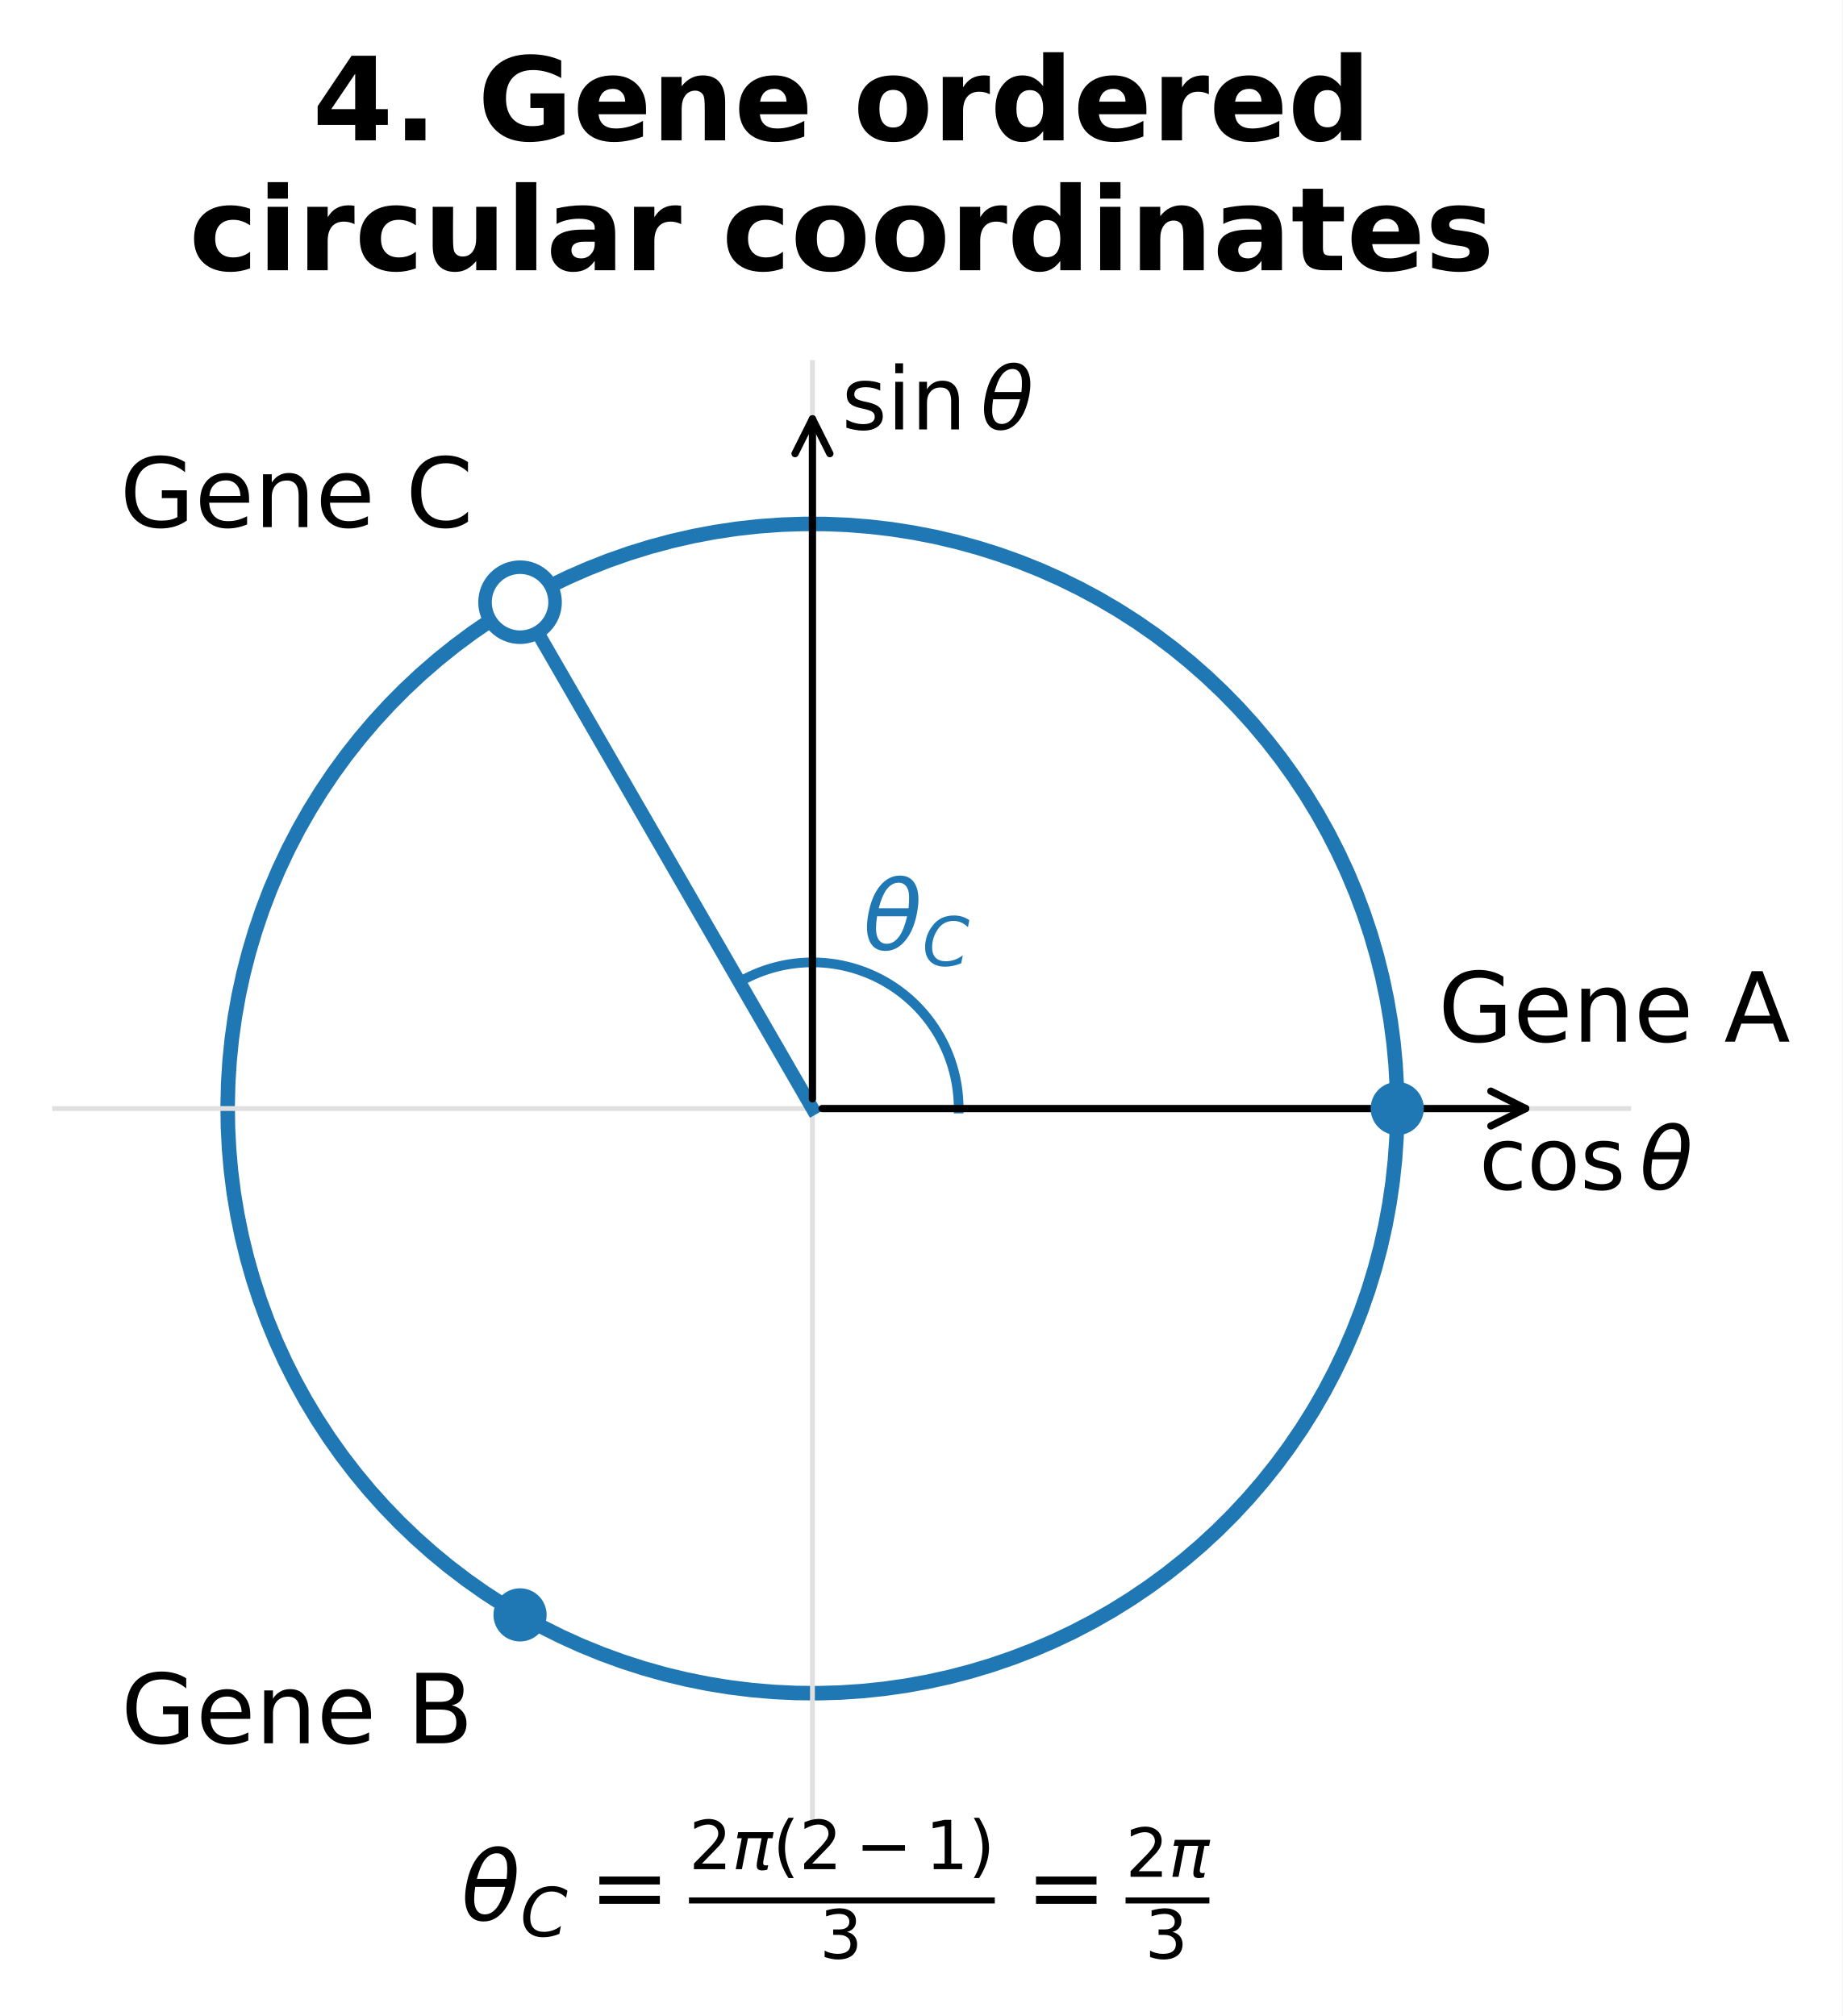
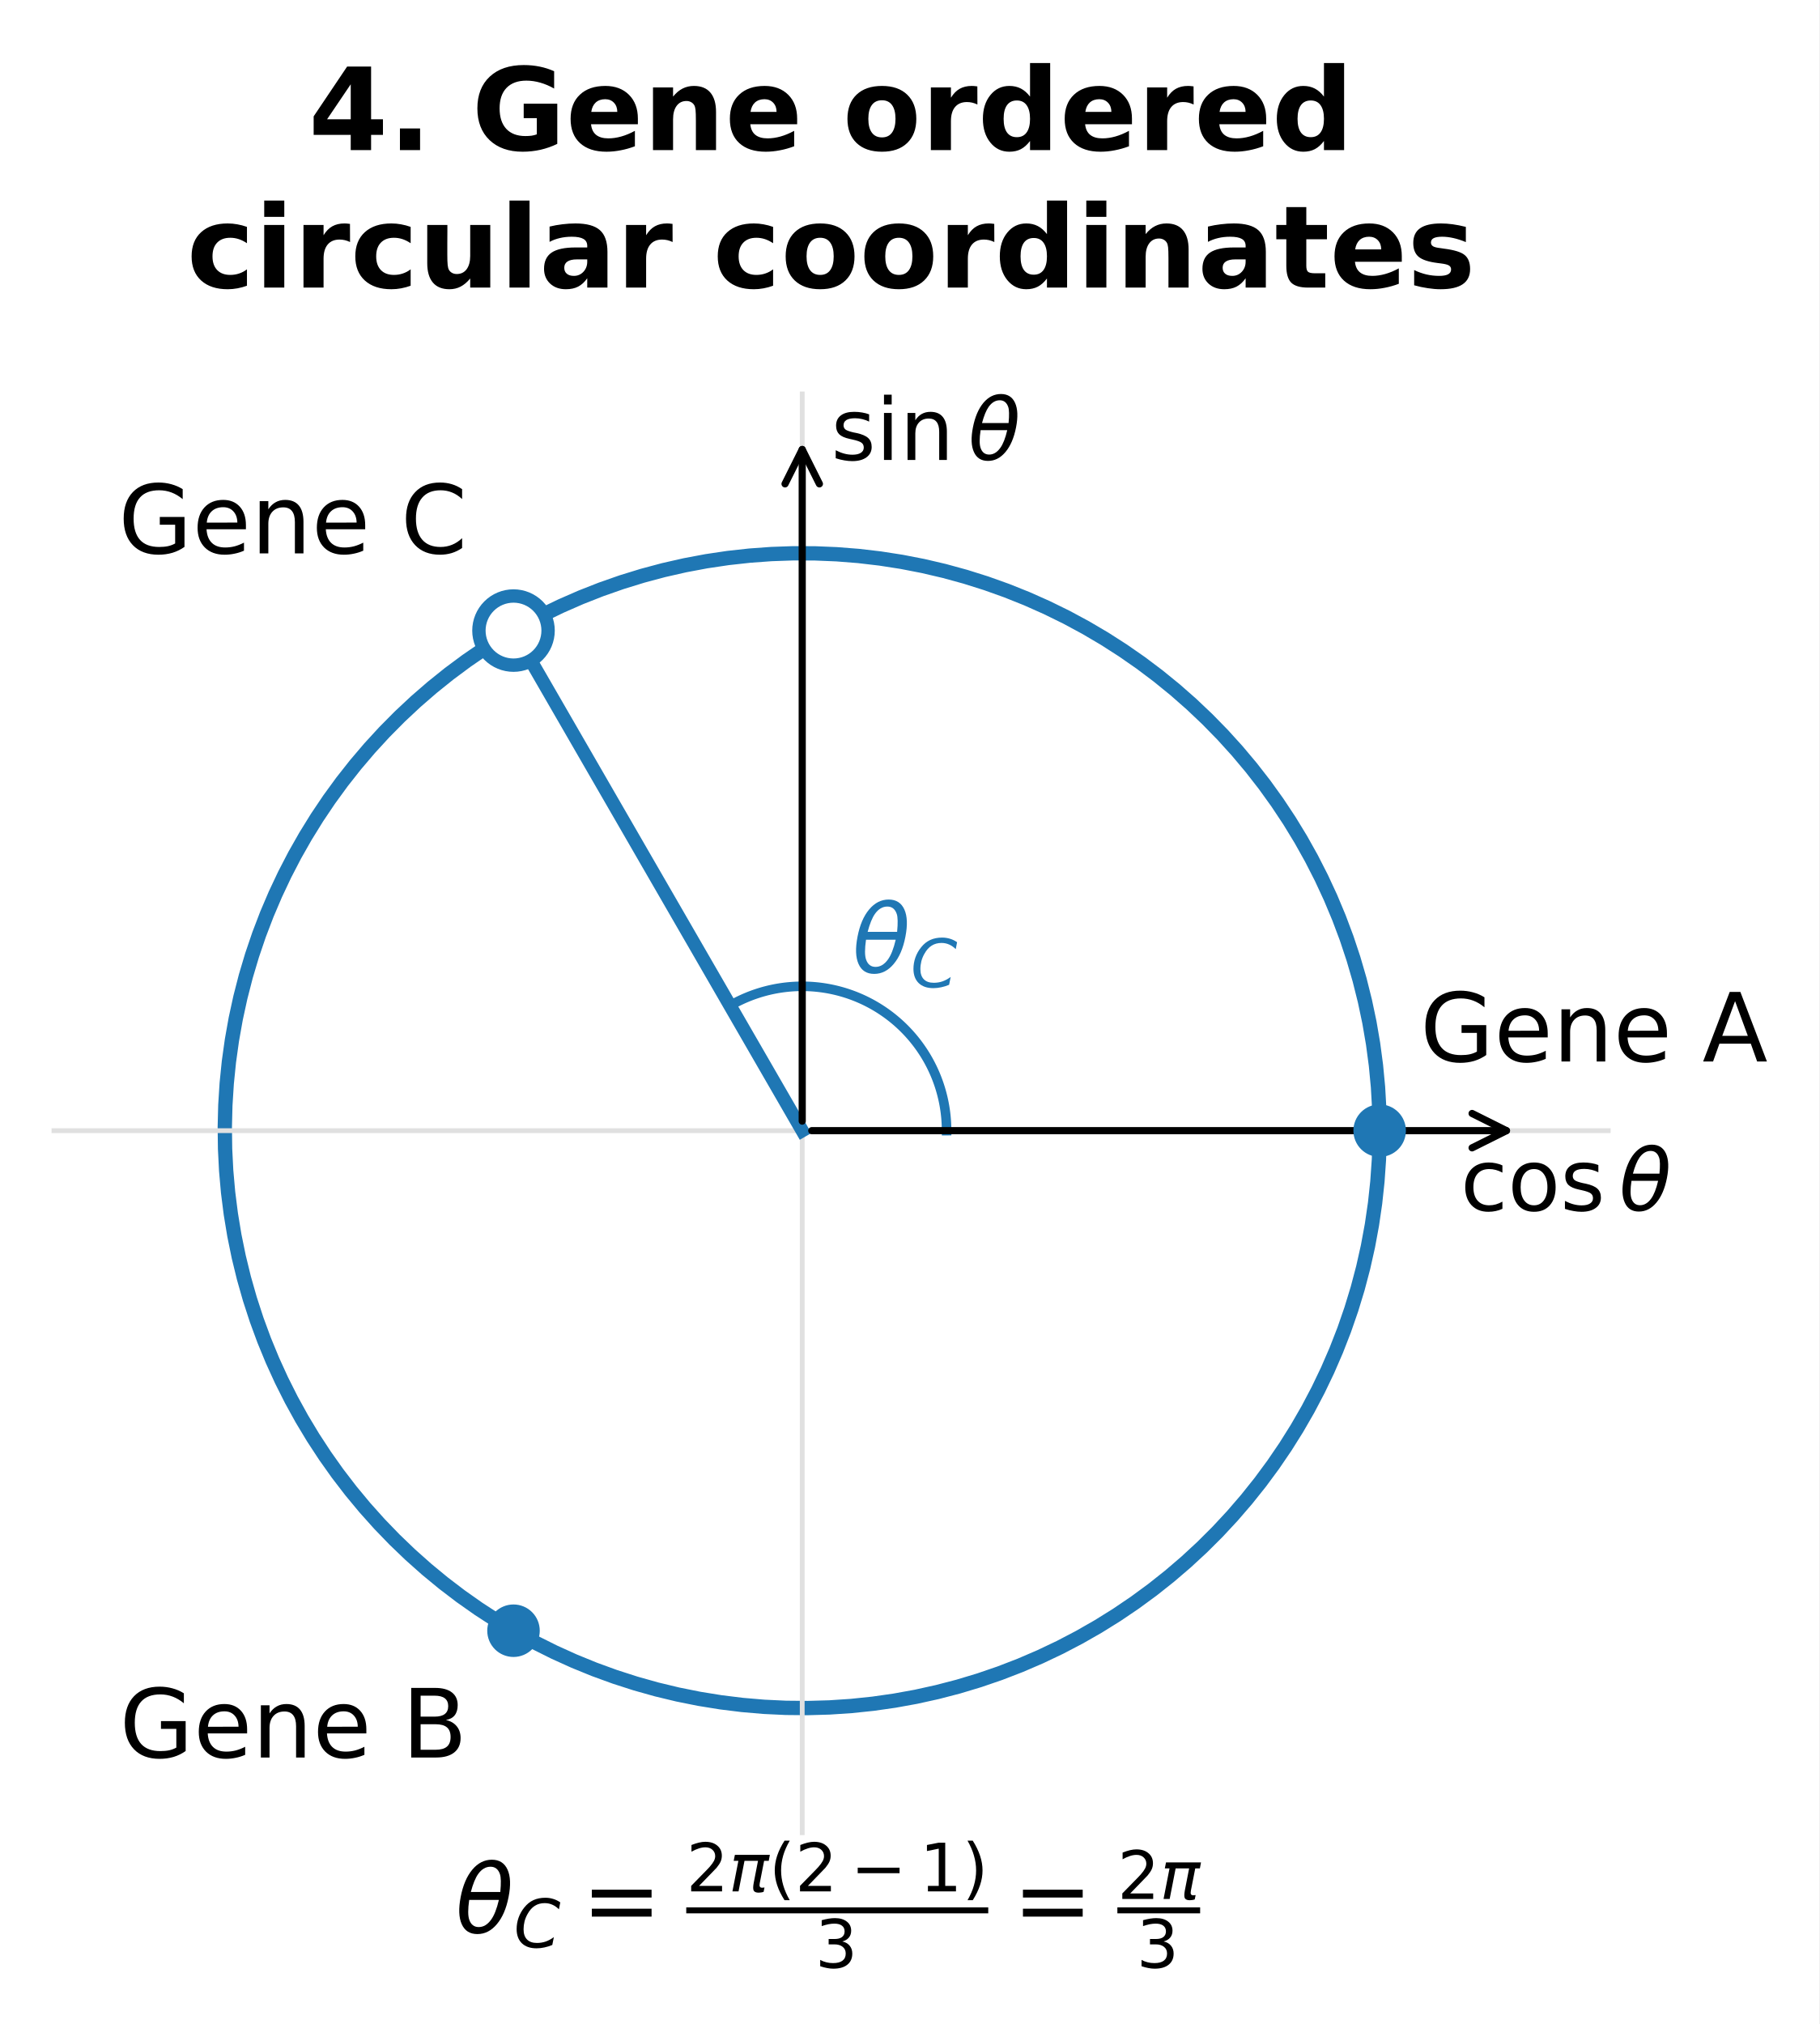
- <svg xmlns="http://www.w3.org/2000/svg" xmlns:xlink="http://www.w3.org/1999/xlink" width="381.097pt" height="417.078pt" viewBox="0 0 381.097 417.078" version="1.1">
+ <svg xmlns="http://www.w3.org/2000/svg" xmlns:xlink="http://www.w3.org/1999/xlink" width="381.097pt" height="423.989pt" viewBox="0 0 381.097 423.989" version="1.1">
  <defs>
    <style type="text/css">*{stroke-linejoin: round; stroke-linecap: butt}</style>
  </defs>
  <g id="figure_1">
    <g id="patch_1">
-       <path d="M 0 417.078  L 381.097 417.078  L 381.097 0  L 0 0  z " style="fill: #ffffff" />
+       <path d="M 0 423.989  L 381.097 423.989  L 381.097 0  L 0 0  z " style="fill: #ffffff" />
    </g>
    <g id="axes_1">
      <g id="line2d_1">
-         <path d="M 289.008 229.339  L 288.922 224.771  L 288.663 220.209  L 288.232 215.661  L 287.63 211.132  L 286.857 206.629  L 285.914 202.158  L 284.804 197.726  L 283.527 193.339  L 282.085 189.004  L 280.48 184.726  L 278.715 180.512  L 276.792 176.367  L 274.714 172.298  L 272.484 168.31  L 270.104 164.41  L 267.579 160.602  L 264.913 156.892  L 262.107 153.286  L 259.168 149.788  L 256.099 146.403  L 252.904 143.137  L 249.588 139.994  L 246.156 136.978  L 242.612 134.094  L 238.962 131.346  L 235.21 128.738  L 231.363 126.273  L 227.426 123.956  L 223.403 121.789  L 219.302 119.775  L 215.128 117.917  L 210.886 116.219  L 206.584 114.682  L 202.226 113.308  L 197.82 112.1  L 193.371 111.059  L 188.886 110.187  L 184.371 109.485  L 179.833 108.955  L 175.278 108.595  L 170.713 108.408  L 166.144 108.394  L 161.578 108.552  L 157.021 108.883  L 152.48 109.385  L 147.961 110.059  L 143.47 110.902  L 139.015 111.915  L 134.601 113.095  L 130.235 114.441  L 125.923 115.951  L 121.671 117.623  L 117.485 119.454  L 113.371 121.442  L 109.335 123.584  L 105.383 125.877  L 101.52 128.317  L 97.753 130.902  L 94.085 133.627  L 90.524 136.488  L 87.072 139.482  L 83.737 142.604  L 80.521 145.85  L 77.43 149.215  L 74.469 152.695  L 71.641 156.284  L 68.951 159.977  L 66.402 163.769  L 63.999 167.654  L 61.743 171.628  L 59.64 175.683  L 57.691 179.816  L 55.899 184.019  L 54.267 188.287  L 52.798 192.613  L 51.493 196.991  L 50.355 201.416  L 49.384 205.881  L 48.583 210.379  L 47.952 214.904  L 47.493 219.45  L 47.205 224.01  L 47.09 228.578  L 47.148 233.146  L 47.378 237.709  L 47.78 242.26  L 48.354 246.793  L 49.098 251.301  L 50.013 255.778  L 51.095 260.216  L 52.345 264.611  L 53.76 268.956  L 55.337 273.244  L 57.076 277.469  L 58.973 281.626  L 61.025 285.708  L 63.23 289.709  L 65.585 293.625  L 68.086 297.448  L 70.729 301.175  L 73.512 304.799  L 76.429 308.315  L 79.477 311.719  L 82.651 315.005  L 85.947 318.169  L 89.361 321.206  L 92.886 324.113  L 96.519 326.883  L 100.254 329.515  L 104.085 332.004  L 108.008 334.346  L 112.017 336.539  L 116.105 338.579  L 120.268 340.462  L 124.498 342.187  L 128.791 343.752  L 133.14 345.153  L 137.539 346.388  L 141.981 347.457  L 146.46 348.357  L 150.971 349.087  L 155.505 349.647  L 160.058 350.035  L 164.622 350.251  L 169.19 350.294  L 173.757 350.164  L 178.316 349.862  L 182.861 349.389  L 187.384 348.744  L 191.879 347.928  L 196.341 346.944  L 200.762 345.791  L 205.137 344.473  L 209.459 342.99  L 213.721 341.345  L 217.918 339.54  L 222.045 337.578  L 226.094 335.462  L 230.06 333.194  L 233.938 330.778  L 237.722 328.217  L 241.407 325.515  L 244.986 322.676  L 248.456 319.704  L 251.812 316.603  L 255.048 313.377  L 258.159 310.032  L 261.142 306.571  L 263.993 303  L 266.706 299.324  L 269.279 295.548  L 271.707 291.678  L 273.987 287.719  L 276.116 283.676  L 278.091 279.556  L 279.909 275.364  L 281.568 271.107  L 283.064 266.79  L 284.397 262.42  L 285.563 258.002  L 286.562 253.544  L 287.391 249.051  L 288.05 244.53  L 288.538 239.987  L 288.855 235.429  L 288.998 230.862  L 289.008 229.339  L 289.008 229.339  " clip-path="url(#p71ccdbe8ef)" style="fill: none; stroke: #1f77b4; stroke-width: 3; stroke-linecap: square" />
+         <path d="M 289.008 236.85  L 288.922 232.282  L 288.663 227.72  L 288.232 223.172  L 287.63 218.643  L 286.857 214.139  L 285.914 209.669  L 284.804 205.237  L 283.527 200.85  L 282.085 196.515  L 280.48 192.237  L 278.715 188.022  L 276.792 183.878  L 274.714 179.809  L 272.484 175.821  L 270.104 171.921  L 267.579 168.113  L 264.913 164.403  L 262.107 160.796  L 259.168 157.298  L 256.099 153.914  L 252.904 150.648  L 249.588 147.505  L 246.156 144.489  L 242.612 141.605  L 238.962 138.857  L 235.21 136.249  L 231.363 133.784  L 227.426 131.467  L 223.403 129.299  L 219.302 127.286  L 215.128 125.428  L 210.886 123.73  L 206.584 122.192  L 202.226 120.819  L 197.82 119.611  L 193.371 118.57  L 188.886 117.698  L 184.371 116.996  L 179.833 116.465  L 175.278 116.106  L 170.713 115.919  L 166.144 115.905  L 161.578 116.063  L 157.021 116.394  L 152.48 116.896  L 147.961 117.569  L 143.47 118.413  L 139.015 119.426  L 134.601 120.606  L 130.235 121.952  L 125.923 123.462  L 121.671 125.134  L 117.485 126.965  L 113.371 128.953  L 109.335 131.095  L 105.383 133.388  L 101.52 135.828  L 97.753 138.413  L 94.085 141.138  L 90.524 143.999  L 87.072 146.993  L 83.737 150.115  L 80.521 153.361  L 77.43 156.726  L 74.469 160.206  L 71.641 163.794  L 68.951 167.487  L 66.402 171.279  L 63.999 175.165  L 61.743 179.138  L 59.64 183.194  L 57.691 187.327  L 55.899 191.53  L 54.267 195.797  L 52.798 200.124  L 51.493 204.502  L 50.355 208.927  L 49.384 213.392  L 48.583 217.89  L 47.952 222.415  L 47.493 226.961  L 47.205 231.521  L 47.09 236.088  L 47.148 240.657  L 47.378 245.22  L 47.78 249.771  L 48.354 254.304  L 49.098 258.812  L 50.013 263.289  L 51.095 267.727  L 52.345 272.122  L 53.76 276.467  L 55.337 280.754  L 57.076 284.98  L 58.973 289.136  L 61.025 293.218  L 63.23 297.22  L 65.585 301.135  L 68.086 304.959  L 70.729 308.686  L 73.512 312.31  L 76.429 315.826  L 79.477 319.23  L 82.651 322.516  L 85.947 325.68  L 89.361 328.717  L 92.886 331.623  L 96.519 334.394  L 100.254 337.026  L 104.085 339.515  L 108.008 341.857  L 112.017 344.05  L 116.105 346.089  L 120.268 347.973  L 124.498 349.698  L 128.791 351.262  L 133.14 352.663  L 137.539 353.899  L 141.981 354.968  L 146.46 355.868  L 150.971 356.598  L 155.505 357.158  L 160.058 357.546  L 164.622 357.761  L 169.19 357.805  L 173.757 357.675  L 178.316 357.373  L 182.861 356.9  L 187.384 356.254  L 191.879 355.439  L 196.341 354.454  L 200.762 353.302  L 205.137 351.983  L 209.459 350.501  L 213.721 348.856  L 217.918 347.051  L 222.045 345.089  L 226.094 342.972  L 230.06 340.705  L 233.938 338.289  L 237.722 335.728  L 241.407 333.026  L 244.986 330.187  L 248.456 327.215  L 251.812 324.114  L 255.048 320.888  L 258.159 317.542  L 261.142 314.082  L 263.993 310.511  L 266.706 306.835  L 269.279 303.059  L 271.707 299.189  L 273.987 295.23  L 276.116 291.187  L 278.091 287.067  L 279.909 282.875  L 281.568 278.618  L 283.064 274.301  L 284.397 269.931  L 285.563 265.513  L 286.562 261.055  L 287.391 256.562  L 288.05 252.04  L 288.538 247.498  L 288.855 242.94  L 288.998 238.373  L 289.008 236.85  L 289.008 236.85  " clip-path="url(#pcc2429108f)" style="fill: none; stroke: #1f77b4; stroke-width: 3; stroke-linecap: square" />
      </g>
      <g id="line2d_2">
-         <path d="M 10.8 229.339  L 337.392 229.339  " clip-path="url(#p71ccdbe8ef)" style="fill: none; stroke: #e0e0e0; stroke-linecap: square" />
+         <path d="M 10.8 236.85  L 337.392 236.85  " clip-path="url(#pcc2429108f)" style="fill: none; stroke: #e0e0e0; stroke-linecap: square" />
      </g>
      <g id="line2d_3">
-         <path d="M 168.048 376.91  L 168.048 74.51  " clip-path="url(#p71ccdbe8ef)" style="fill: none; stroke: #e0e0e0; stroke-linecap: square" />
+         <path d="M 168.048 384.421  L 168.048 82.021  " clip-path="url(#pcc2429108f)" style="fill: none; stroke: #e0e0e0; stroke-linecap: square" />
      </g>
      <g id="line2d_4">
-         <path d="M 168.048 229.339  L 107.568 124.585  " clip-path="url(#p71ccdbe8ef)" style="fill: none; stroke: #1f77b4; stroke-width: 2.8; stroke-linecap: square" />
+         <path d="M 168.048 236.85  L 107.568 132.095  " clip-path="url(#pcc2429108f)" style="fill: none; stroke: #1f77b4; stroke-width: 2.8; stroke-linecap: square" />
      </g>
      <g id="line2d_5">
-         <path d="M 198.288 229.339  L 198.283 228.807  L 198.269 228.275  L 198.246 227.743  L 198.213 227.212  L 198.171 226.681  L 198.12 226.152  L 198.059 225.623  L 197.989 225.095  L 197.909 224.569  L 197.821 224.044  L 197.723 223.521  L 197.616 223  L 197.5 222.48  L 197.375 221.963  L 197.24 221.448  L 197.097 220.936  L 196.945 220.426  L 196.783 219.918  L 196.613 219.414  L 196.434 218.913  L 196.246 218.415  L 196.049 217.921  L 195.844 217.43  L 195.63 216.942  L 195.408 216.459  L 195.177 215.979  L 194.937 215.504  L 194.69 215.033  L 194.434 214.566  L 194.17 214.104  L 193.898 213.647  L 193.617 213.194  L 193.329 212.747  L 193.033 212.304  L 192.73 211.867  L 192.418 211.435  L 192.1 211.009  L 191.773 210.589  L 191.44 210.174  L 191.099 209.766  L 190.751 209.363  L 190.396 208.966  L 190.034 208.576  L 189.665 208.193  L 189.289 207.815  L 188.907 207.445  L 188.519 207.081  L 188.124 206.724  L 187.723 206.375  L 187.315 206.032  L 186.902 205.696  L 186.483 205.368  L 186.059 205.048  L 185.628 204.734  L 185.193 204.429  L 184.752 204.131  L 184.305 203.841  L 183.854 203.559  L 183.398 203.285  L 182.937 203.018  L 182.471 202.76  L 182.001 202.511  L 181.527 202.269  L 181.049 202.036  L 180.566 201.812  L 180.08 201.596  L 179.59 201.388  L 179.096 201.189  L 178.599 200.999  L 178.098 200.818  L 177.595 200.646  L 177.088 200.482  L 176.579 200.327  L 176.067 200.182  L 175.553 200.045  L 175.036 199.918  L 174.517 199.799  L 173.996 199.69  L 173.474 199.59  L 172.949 199.499  L 172.423 199.417  L 171.896 199.345  L 171.368 199.282  L 170.838 199.228  L 170.308 199.184  L 169.777 199.149  L 169.245 199.123  L 168.713 199.106  L 168.181 199.099  L 167.649 199.102  L 167.117 199.113  L 166.585 199.134  L 166.054 199.165  L 165.523 199.205  L 164.993 199.254  L 164.464 199.312  L 163.936 199.38  L 163.409 199.457  L 162.884 199.543  L 162.361 199.639  L 161.839 199.743  L 161.319 199.857  L 160.801 199.98  L 160.286 200.112  L 159.772 200.253  L 159.262 200.404  L 158.754 200.563  L 158.249 200.731  L 157.747 200.908  L 157.248 201.093  L 156.753 201.288  L 156.261 201.491  L 155.773 201.703  L 155.288 201.923  L 154.808 202.152  L 154.331 202.389  L 153.859 202.635  L 153.391 202.888  L 152.928 203.15  " clip-path="url(#p71ccdbe8ef)" style="fill: none; stroke: #1f77b4; stroke-width: 2; stroke-linecap: square" />
+         <path d="M 198.288 236.85  L 198.283 236.318  L 198.269 235.786  L 198.246 235.254  L 198.213 234.723  L 198.171 234.192  L 198.12 233.663  L 198.059 233.134  L 197.989 232.606  L 197.909 232.08  L 197.821 231.555  L 197.723 231.032  L 197.616 230.511  L 197.5 229.991  L 197.375 229.474  L 197.24 228.959  L 197.097 228.446  L 196.945 227.937  L 196.783 227.429  L 196.613 226.925  L 196.434 226.424  L 196.246 225.926  L 196.049 225.431  L 195.844 224.94  L 195.63 224.453  L 195.408 223.97  L 195.177 223.49  L 194.937 223.015  L 194.69 222.544  L 194.434 222.077  L 194.17 221.615  L 193.898 221.157  L 193.617 220.705  L 193.329 220.257  L 193.033 219.815  L 192.73 219.378  L 192.418 218.946  L 192.1 218.52  L 191.773 218.1  L 191.44 217.685  L 191.099 217.276  L 190.751 216.874  L 190.396 216.477  L 190.034 216.087  L 189.665 215.704  L 189.289 215.326  L 188.907 214.956  L 188.519 214.592  L 188.124 214.235  L 187.723 213.886  L 187.315 213.543  L 186.902 213.207  L 186.483 212.879  L 186.059 212.558  L 185.628 212.245  L 185.193 211.94  L 184.752 211.642  L 184.305 211.352  L 183.854 211.07  L 183.398 210.795  L 182.937 210.529  L 182.471 210.271  L 182.001 210.022  L 181.527 209.78  L 181.049 209.547  L 180.566 209.323  L 180.08 209.107  L 179.59 208.899  L 179.096 208.7  L 178.599 208.51  L 178.098 208.329  L 177.595 208.156  L 177.088 207.993  L 176.579 207.838  L 176.067 207.693  L 175.553 207.556  L 175.036 207.428  L 174.517 207.31  L 173.996 207.201  L 173.474 207.101  L 172.949 207.01  L 172.423 206.928  L 171.896 206.856  L 171.368 206.793  L 170.838 206.739  L 170.308 206.694  L 169.777 206.659  L 169.245 206.634  L 168.713 206.617  L 168.181 206.61  L 167.649 206.613  L 167.117 206.624  L 166.585 206.645  L 166.054 206.676  L 165.523 206.716  L 164.993 206.765  L 164.464 206.823  L 163.936 206.891  L 163.409 206.968  L 162.884 207.054  L 162.361 207.15  L 161.839 207.254  L 161.319 207.368  L 160.801 207.491  L 160.286 207.623  L 159.772 207.764  L 159.262 207.914  L 158.754 208.074  L 158.249 208.242  L 157.747 208.418  L 157.248 208.604  L 156.753 208.799  L 156.261 209.002  L 155.773 209.213  L 155.288 209.434  L 154.808 209.663  L 154.331 209.9  L 153.859 210.145  L 153.391 210.399  L 152.928 210.661  " clip-path="url(#pcc2429108f)" style="fill: none; stroke: #1f77b4; stroke-width: 2; stroke-linecap: square" />
      </g>
      <g id="text_1">
-         <text style="font-weight: 700; font-size: 24px; font-family: 'DejaVu Sans'" transform="translate(64.626 29.03625)">4. Gene ordered</text>
-         <text style="font-weight: 700; font-size: 24px; font-family: 'DejaVu Sans'" transform="translate(39.10725 55.911)">circular coordinates</text>
+         <text style="font-weight: 700; font-size: 24px; font-family: 'DejaVu Sans'" transform="translate(64.626 31.43859)">4. Gene ordered</text>
+         <text style="font-weight: 700; font-size: 24px; font-family: 'DejaVu Sans'" transform="translate(39.10725 60.24516)">circular coordinates</text>
      </g>
      <g id="patch_2">
-         <path d="M 170.046 229.339  Q 243.648 229.339 315.572 229.339  " style="fill: none; stroke: #000000; stroke-width: 1.5; stroke-linecap: round" />
-         <path d="M 308.372 225.739  L 315.572 229.339  L 308.372 232.939  " style="fill: none; stroke: #000000; stroke-width: 1.5; stroke-linecap: round" />
+         <path d="M 170.046 236.85  Q 243.648 236.85 315.572 236.85  " style="fill: none; stroke: #000000; stroke-width: 1.5; stroke-linecap: round" />
+         <path d="M 308.372 233.25  L 315.572 236.85  L 308.372 240.45  " style="fill: none; stroke: #000000; stroke-width: 1.5; stroke-linecap: round" />
      </g>
      <g id="patch_3">
-         <path d="M 168.048 227.342  Q 168.048 156.158 168.048 86.65  " style="fill: none; stroke: #000000; stroke-width: 1.5; stroke-linecap: round" />
-         <path d="M 164.448 93.85  L 168.048 86.65  L 171.648 93.85  " style="fill: none; stroke: #000000; stroke-width: 1.5; stroke-linecap: round" />
+         <path d="M 168.048 234.853  Q 168.048 163.669 168.048 94.161  " style="fill: none; stroke: #000000; stroke-width: 1.5; stroke-linecap: round" />
+         <path d="M 164.448 101.361  L 168.048 94.161  L 171.648 101.361  " style="fill: none; stroke: #000000; stroke-width: 1.5; stroke-linecap: round" />
      </g>
      <g id="text_2">
-         <text style="font-size: 20px; font-family: 'DejaVu Sans'; text-anchor: start" x="297.475" y="215.503" transform="rotate(-0 297.4752 215.5029)">Gene A</text>
+         <text style="font-size: 20px; font-family: 'DejaVu Sans'; text-anchor: start" x="297.475" y="222.368" transform="rotate(-0 297.4752 222.3684)">Gene A</text>
      </g>
      <g id="text_3">
-         <text style="font-size: 20px; font-family: 'DejaVu Sans'; text-anchor: end" x="97.891" y="109.058" transform="rotate(-0 97.8912 109.0581)">Gene C</text>
+         <text style="font-size: 20px; font-family: 'DejaVu Sans'; text-anchor: end" x="97.891" y="115.924" transform="rotate(-0 97.8912 115.9236)">Gene C</text>
      </g>
      <g id="text_4">
-         <text style="font-size: 20px; font-family: 'DejaVu Sans'; text-anchor: end" x="97.891" y="360.658" transform="rotate(-0 97.8912 360.6575)">Gene B</text>
+         <text style="font-size: 20px; font-family: 'DejaVu Sans'; text-anchor: end" x="97.891" y="368.167" transform="rotate(-0 97.8912 368.1668)">Gene B</text>
      </g>
      <g id="text_5">
-         <g style="fill: #1f77b4" transform="translate(178.5208 197.1462)">
+         <g style="fill: #1f77b4" transform="translate(178.5208 204.436)">
          <text>
            <tspan x="0" y="-0.641" style="font-style: oblique; font-size: 20px; font-family: 'DejaVu Sans'; fill: #1f77b4">θ</tspan>
-             <tspan x="12.236" y="2.641" style="font-style: oblique; font-size: 14px; font-family: 'DejaVu Sans'; fill: #1f77b4">C</tspan>
+             <tspan x="12.236" y="2.359" style="font-style: oblique; font-size: 14px; font-family: 'DejaVu Sans'; fill: #1f77b4">C</tspan>
          </text>
        </g>
      </g>
      <g id="text_6">
-         <g transform="translate(305.9424 246.2734)">
+         <g transform="translate(305.9424 253.7843)">
          <text>
            <tspan x="0" y="-0.188" style="font-size: 18px; font-family: 'DejaVu Sans'">c</tspan>
            <tspan x="9.896" y="-0.188" style="font-size: 18px; font-family: 'DejaVu Sans'">o</tspan>
            <tspan x="20.909" y="-0.188" style="font-size: 18px; font-family: 'DejaVu Sans'">s</tspan>
            <tspan x="33.21" y="-0.188" style="font-style: oblique; font-size: 18px; font-family: 'DejaVu Sans'">θ</tspan>
          </text>
        </g>
      </g>
      <g id="text_7">
-         <g transform="translate(174.096 89.02545)">
+         <g transform="translate(174.096 96.53633)">
          <text>
            <tspan x="0" y="-0.188" style="font-size: 18px; font-family: 'DejaVu Sans'">s</tspan>
            <tspan x="9.378" y="-0.188" style="font-size: 18px; font-family: 'DejaVu Sans'">i</tspan>
            <tspan x="14.379" y="-0.188" style="font-size: 18px; font-family: 'DejaVu Sans'">n</tspan>
            <tspan x="28.71" y="-0.188" style="font-style: oblique; font-size: 18px; font-family: 'DejaVu Sans'">θ</tspan>
          </text>
        </g>
      </g>
      <g id="text_8">
-         <g transform="translate(95.396 398.0783)">
+         <g transform="translate(95.396 405.5891)">
          <text>
-             <tspan x="0" y="-0.773" style="font-style: oblique; font-size: 20px; font-family: 'DejaVu Sans'">θ</tspan>
-             <tspan x="12.236" y="2.508" style="font-style: oblique; font-size: 14px; font-family: 'DejaVu Sans'">C</tspan>
-             <tspan x="56.017" y="-11.38" style="font-style: oblique; font-size: 14px; font-family: 'DejaVu Sans'">π</tspan>
-             <tspan x="146.327" y="-9.794" style="font-style: oblique; font-size: 14px; font-family: 'DejaVu Sans'">π</tspan>
-             <tspan x="26.455" y="-0.773" style="font-size: 20px; font-family: 'DejaVu Sans'">=</tspan>
-             <tspan x="116.766" y="-0.773" style="font-size: 20px; font-family: 'DejaVu Sans'">=</tspan>
-             <tspan x="47.109" y="-11.38" style="font-size: 14px; font-family: 'DejaVu Sans'">2</tspan>
-             <tspan x="64.445" y="-11.38" style="font-size: 14px; font-family: 'DejaVu Sans'">(</tspan>
-             <tspan x="69.907" y="-11.38" style="font-size: 14px; font-family: 'DejaVu Sans'">2</tspan>
-             <tspan x="74.109" y="7.109" style="font-size: 14px; font-family: 'DejaVu Sans'">3</tspan>
-             <tspan x="81.542" y="-11.38" style="font-size: 14px; font-family: 'DejaVu Sans'">−</tspan>
-             <tspan x="96" y="-11.38" style="font-size: 14px; font-family: 'DejaVu Sans'">1</tspan>
-             <tspan x="104.907" y="-11.38" style="font-size: 14px; font-family: 'DejaVu Sans'">)</tspan>
-             <tspan x="137.42" y="-9.794" style="font-size: 14px; font-family: 'DejaVu Sans'">2</tspan>
-             <tspan x="141.42" y="7.109" style="font-size: 14px; font-family: 'DejaVu Sans'">3</tspan>
+             <tspan x="0" y="-0.656" style="font-style: oblique; font-size: 20px; font-family: 'DejaVu Sans'">θ</tspan>
+             <tspan x="12.236" y="2.344" style="font-style: oblique; font-size: 14px; font-family: 'DejaVu Sans'">C</tspan>
+             <tspan x="57.267" y="-9.38" style="font-style: oblique; font-size: 14px; font-family: 'DejaVu Sans'">π</tspan>
+             <tspan x="147.577" y="-7.794" style="font-style: oblique; font-size: 14px; font-family: 'DejaVu Sans'">π</tspan>
+             <tspan x="26.455" y="-0.656" style="font-size: 20px; font-family: 'DejaVu Sans'">=</tspan>
+             <tspan x="116.766" y="-0.656" style="font-size: 20px; font-family: 'DejaVu Sans'">=</tspan>
+             <tspan x="48.359" y="-9.38" style="font-size: 14px; font-family: 'DejaVu Sans'">2</tspan>
+             <tspan x="65.695" y="-9.38" style="font-size: 14px; font-family: 'DejaVu Sans'">(</tspan>
+             <tspan x="71.157" y="-9.38" style="font-size: 14px; font-family: 'DejaVu Sans'">2</tspan>
+             <tspan x="75.359" y="6.609" style="font-size: 14px; font-family: 'DejaVu Sans'">3</tspan>
+             <tspan x="82.792" y="-9.38" style="font-size: 14px; font-family: 'DejaVu Sans'">−</tspan>
+             <tspan x="97.25" y="-9.38" style="font-size: 14px; font-family: 'DejaVu Sans'">1</tspan>
+             <tspan x="106.157" y="-9.38" style="font-size: 14px; font-family: 'DejaVu Sans'">)</tspan>
+             <tspan x="138.67" y="-7.794" style="font-size: 14px; font-family: 'DejaVu Sans'">2</tspan>
+             <tspan x="142.67" y="6.609" style="font-size: 14px; font-family: 'DejaVu Sans'">3</tspan>
          </text>
-           <rect x="47.109" y="-5.531" width="63.26" height="1.25" />
-           <rect x="137.42" y="-5.531" width="17.336" height="1.25" />
+           <rect x="48.359" y="-6.031" width="63.26" height="1.25" />
+           <rect x="138.67" y="-6.031" width="17.336" height="1.25" />
        </g>
      </g>
      <g id="PathCollection_1">
        <defs>
-           <path id="m3de48977b1" d="M 0 5  C 1.326 5 2.598 4.473 3.536 3.536  C 4.473 2.598 5 1.326 5 0  C 5 -1.326 4.473 -2.598 3.536 -3.536  C 2.598 -4.473 1.326 -5 0 -5  C -1.326 -5 -2.598 -4.473 -3.536 -3.536  C -4.473 -2.598 -5 -1.326 -5 0  C -5 1.326 -4.473 2.598 -3.536 3.536  C -2.598 4.473 -1.326 5 0 5  z " style="stroke: #1f77b4" />
+           <path id="m873f69f13a" d="M 0 5  C 1.326 5 2.598 4.473 3.536 3.536  C 4.473 2.598 5 1.326 5 0  C 5 -1.326 4.473 -2.598 3.536 -3.536  C 2.598 -4.473 1.326 -5 0 -5  C -1.326 -5 -2.598 -4.473 -3.536 -3.536  C -4.473 -2.598 -5 -1.326 -5 0  C -5 1.326 -4.473 2.598 -3.536 3.536  C -2.598 4.473 -1.326 5 0 5  z " style="stroke: #1f77b4" />
        </defs>
-         <g clip-path="url(#p71ccdbe8ef)">
-           <use xlink:href="#m3de48977b1" x="289.008" y="229.339" style="fill: #1f77b4; stroke: #1f77b4" />
-           <use xlink:href="#m3de48977b1" x="107.568" y="124.585" style="fill: #1f77b4; stroke: #1f77b4" />
-           <use xlink:href="#m3de48977b1" x="107.568" y="334.093" style="fill: #1f77b4; stroke: #1f77b4" />
+         <g clip-path="url(#pcc2429108f)">
+           <use xlink:href="#m873f69f13a" x="289.008" y="236.85" style="fill: #1f77b4; stroke: #1f77b4" />
+           <use xlink:href="#m873f69f13a" x="107.568" y="132.095" style="fill: #1f77b4; stroke: #1f77b4" />
+           <use xlink:href="#m873f69f13a" x="107.568" y="341.604" style="fill: #1f77b4; stroke: #1f77b4" />
        </g>
      </g>
      <g id="PathCollection_2">
        <defs>
-           <path id="m0062ae8797" d="M 0 7.246  C 1.922 7.246 3.765 6.482 5.123 5.123  C 6.482 3.765 7.246 1.922 7.246 0  C 7.246 -1.922 6.482 -3.765 5.123 -5.123  C 3.765 -6.482 1.922 -7.246 0 -7.246  C -1.922 -7.246 -3.765 -6.482 -5.123 -5.123  C -6.482 -3.765 -7.246 -1.922 -7.246 0  C -7.246 1.922 -6.482 3.765 -5.123 5.123  C -3.765 6.482 -1.922 7.246 0 7.246  z " style="stroke: #1f77b4; stroke-width: 2.8" />
+           <path id="mb668d5ca3e" d="M 0 7.246  C 1.922 7.246 3.765 6.482 5.123 5.123  C 6.482 3.765 7.246 1.922 7.246 0  C 7.246 -1.922 6.482 -3.765 5.123 -5.123  C 3.765 -6.482 1.922 -7.246 0 -7.246  C -1.922 -7.246 -3.765 -6.482 -5.123 -5.123  C -6.482 -3.765 -7.246 -1.922 -7.246 0  C -7.246 1.922 -6.482 3.765 -5.123 5.123  C -3.765 6.482 -1.922 7.246 0 7.246  z " style="stroke: #1f77b4; stroke-width: 2.8" />
        </defs>
-         <g clip-path="url(#p71ccdbe8ef)">
-           <use xlink:href="#m0062ae8797" x="107.568" y="124.585" style="fill: #ffffff; stroke: #1f77b4; stroke-width: 2.8" />
+         <g clip-path="url(#pcc2429108f)">
+           <use xlink:href="#mb668d5ca3e" x="107.568" y="132.095" style="fill: #ffffff; stroke: #1f77b4; stroke-width: 2.8" />
        </g>
      </g>
    </g>
  </g>
  <defs>
-     <clipPath id="p71ccdbe8ef">
-       <rect x="10.8" y="74.51" width="326.592" height="302.4" />
+     <clipPath id="pcc2429108f">
+       <rect x="10.8" y="82.021" width="326.592" height="302.4" />
    </clipPath>
  </defs>
</svg>
